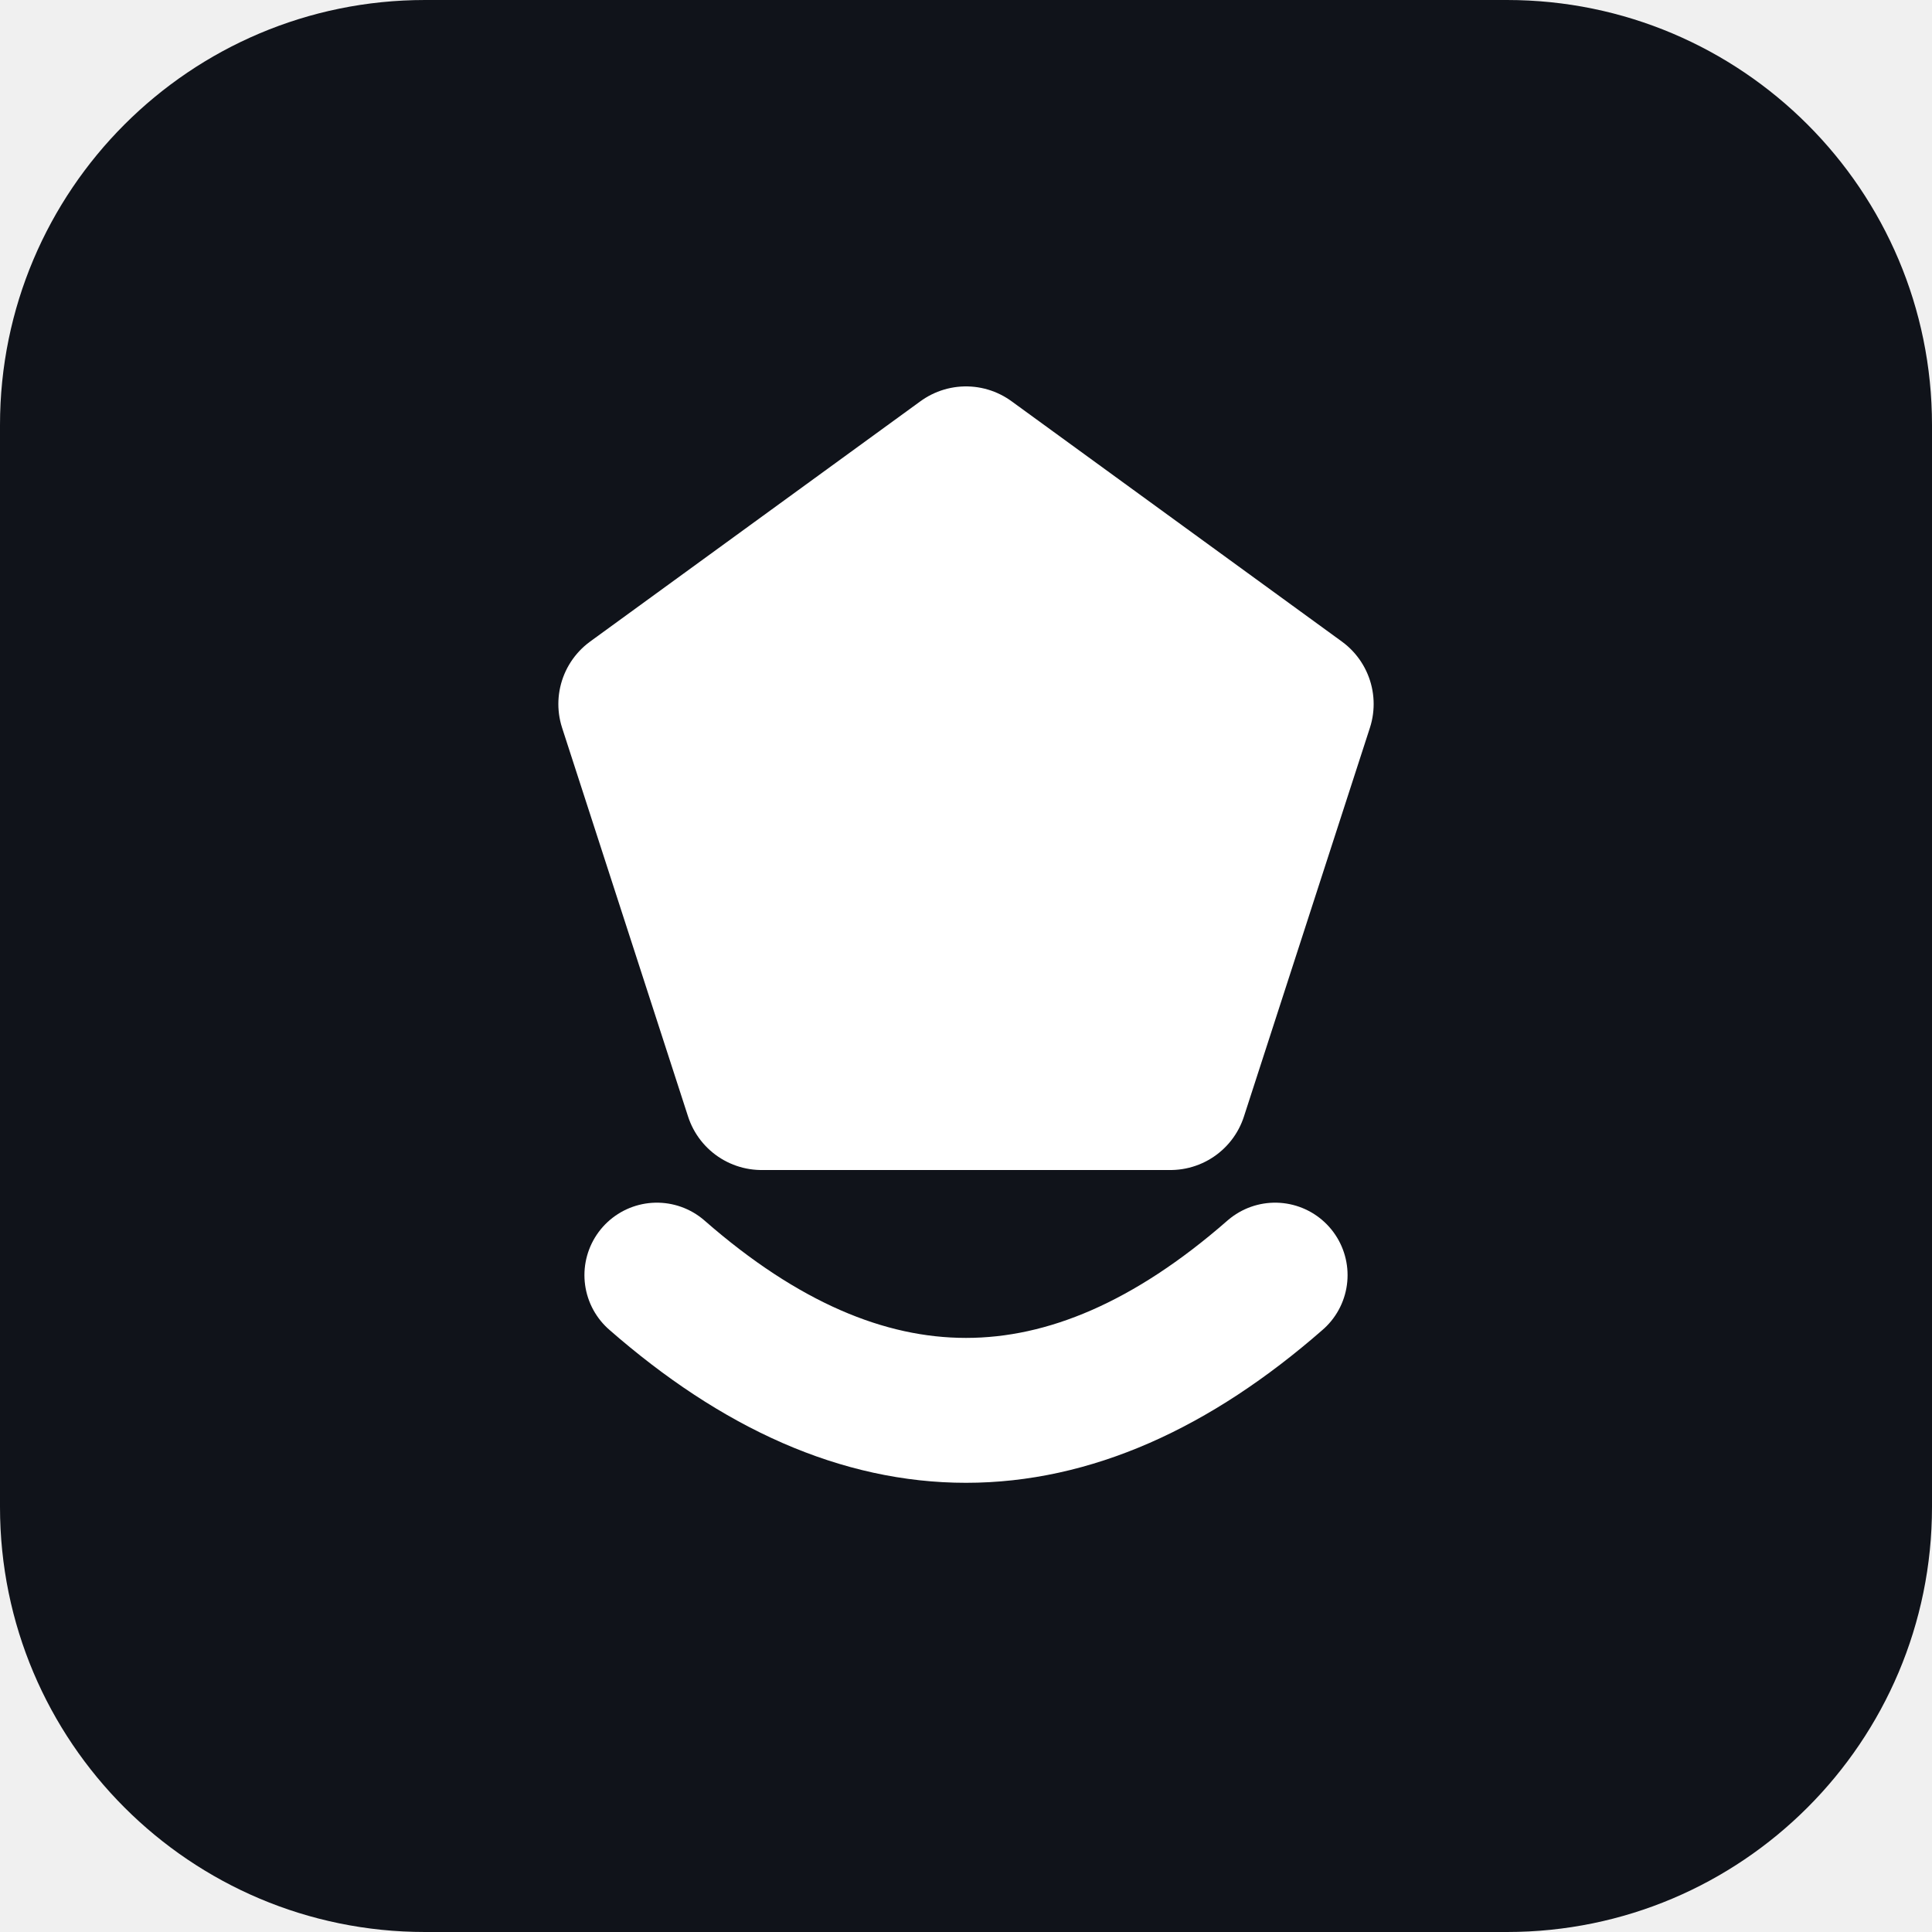
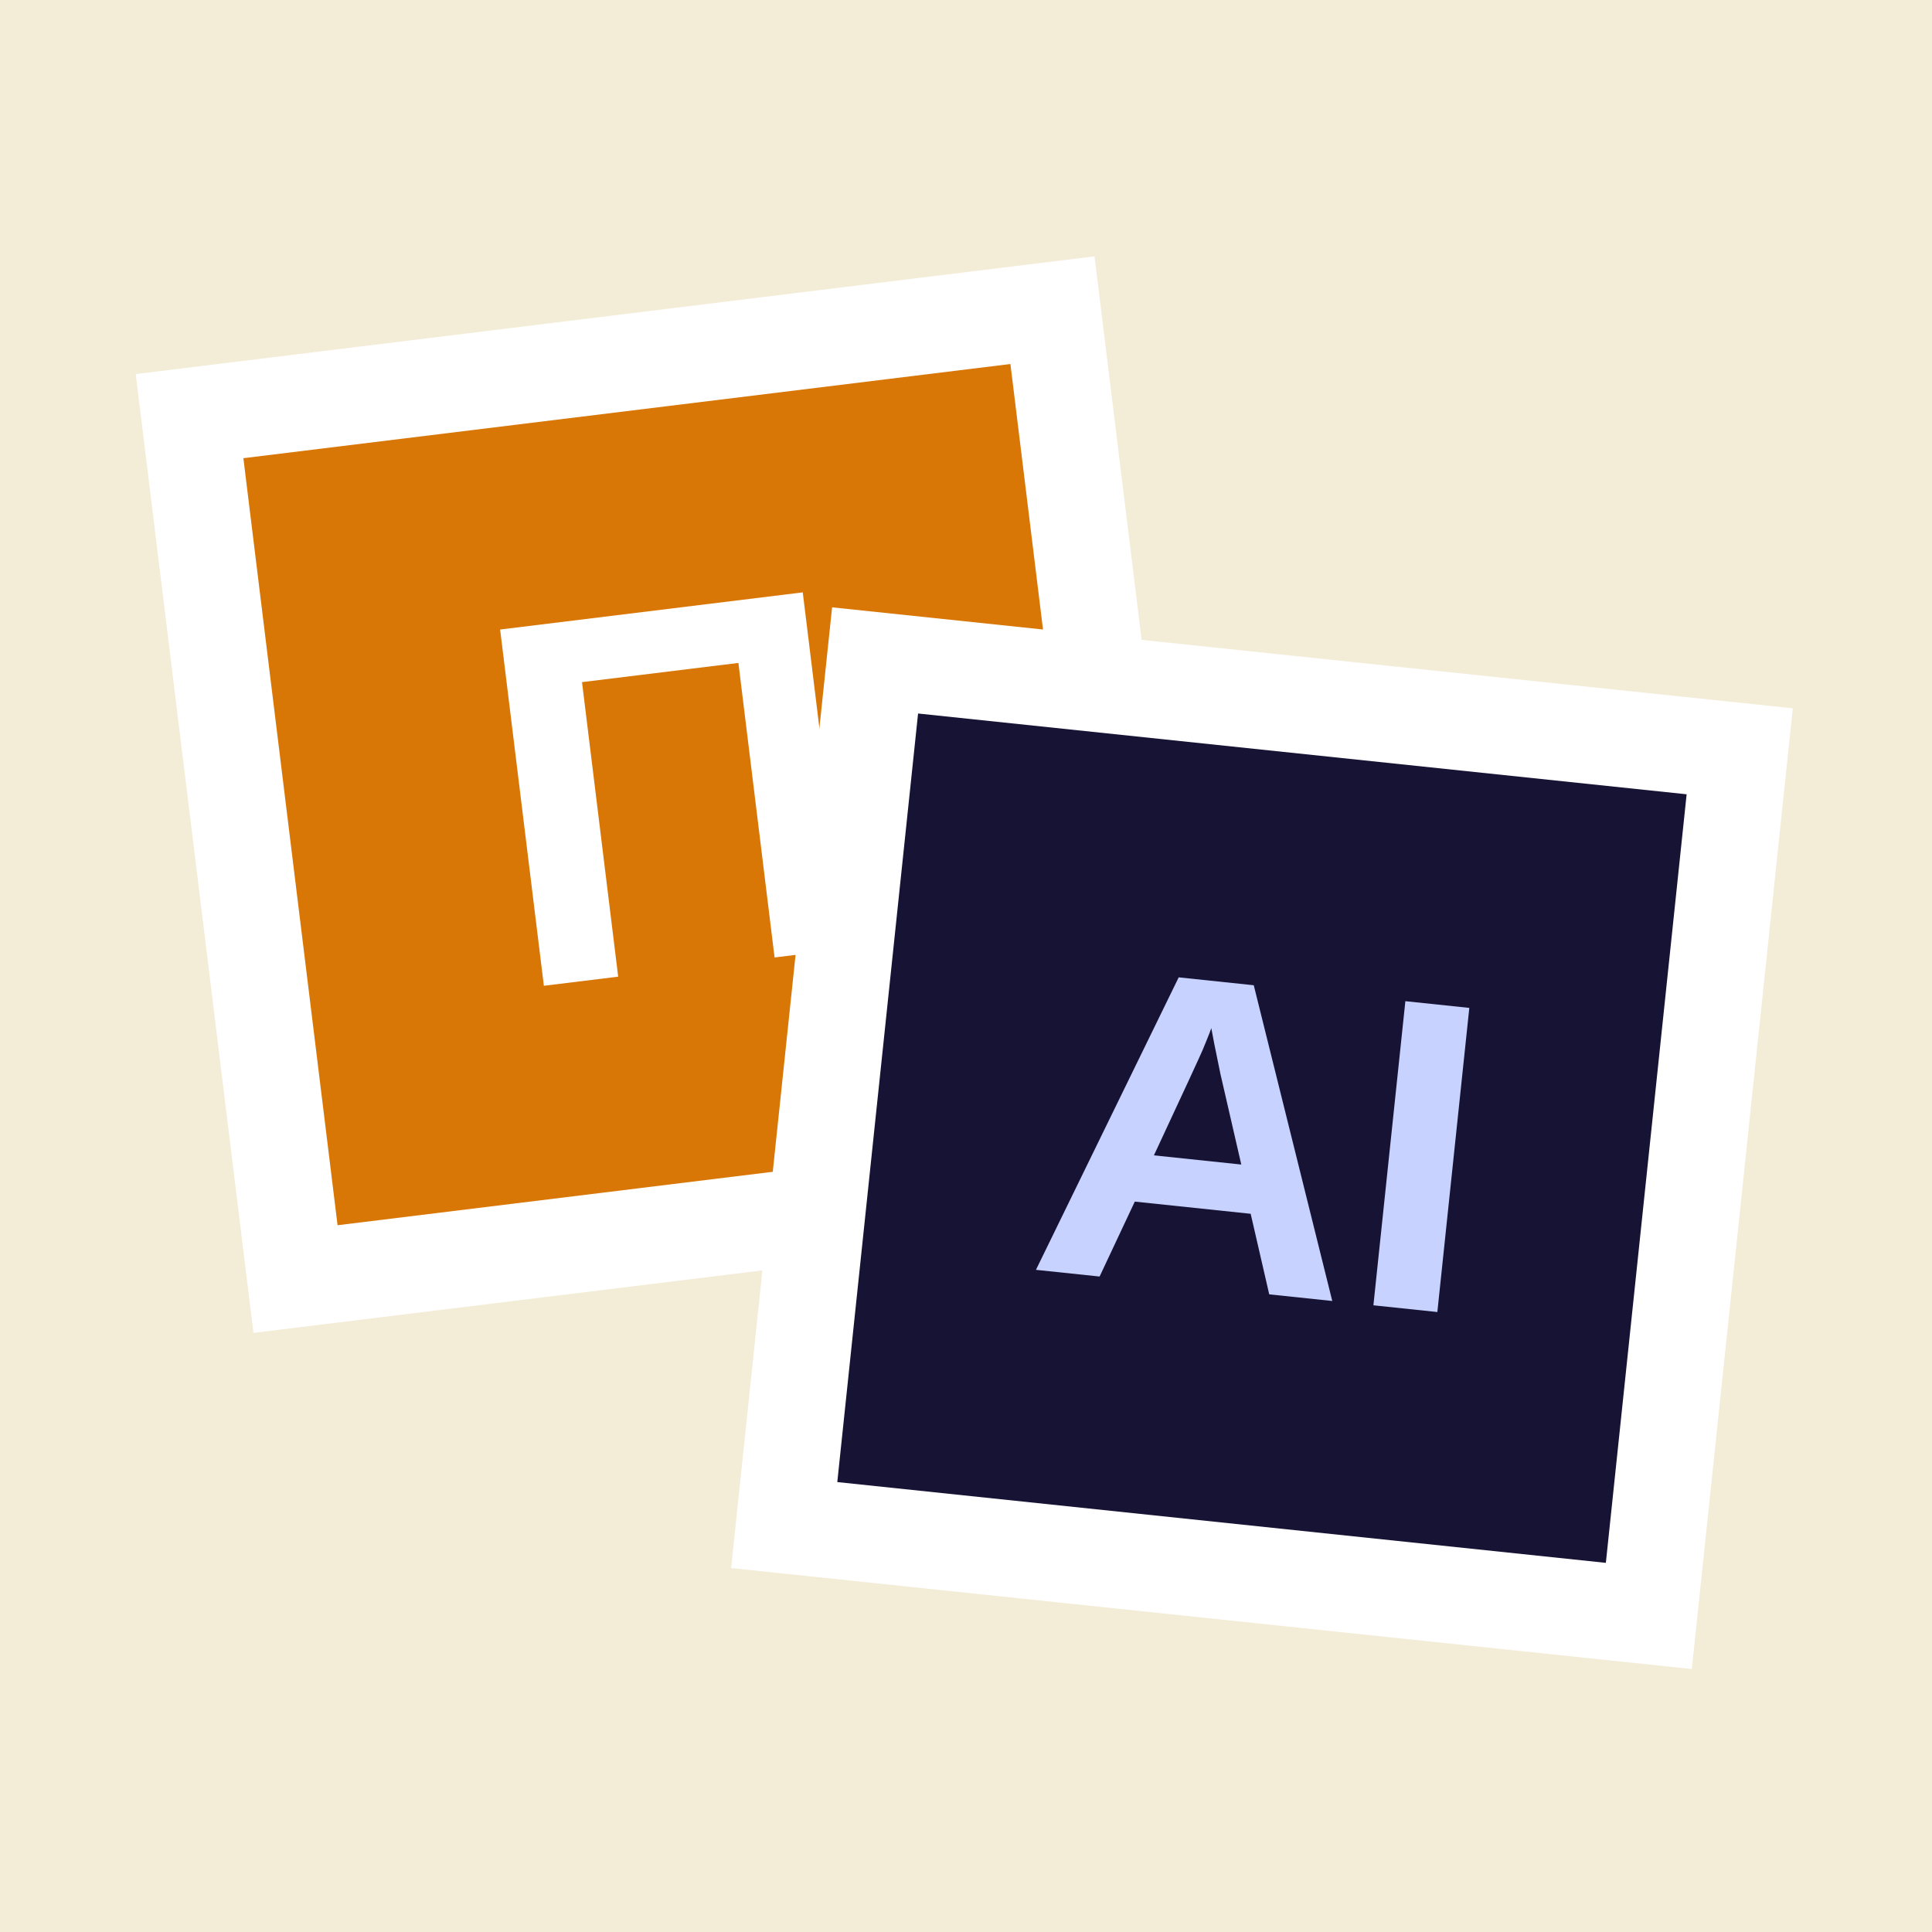
<svg xmlns="http://www.w3.org/2000/svg" viewBox="0 0 100 100">
-   <rect x="0" y="0" width="100" height="100" rx="22" fill="#10131A" />
-   <polygon points="50,24 67.1,36.44 60.58,56.56 39.42,56.56 32.9,36.44" fill="#fff" stroke="#fff" stroke-width="8" stroke-linejoin="round" />
-   <path d="M 34 66 Q 50 80 66 66" fill="none" stroke="#fff" stroke-width="7.5" stroke-linecap="round" />
+   <rect width="100" height="100" fill="#f3ecd7" />
+   <g transform="rotate(-7 36 42)">
+     <rect x="10" y="16" width="50" height="50" fill="#ffffff" />
+     <rect x="15" y="21" width="40" height="40" fill="#d97706" />
+     <text x="35" y="50" font-family="Arial, Helvetica, sans-serif" font-size="27" font-weight="900" fill="#ffffff" text-anchor="middle">П</text>
+   </g>
+   <g transform="rotate(6 66 62)">
+     <rect x="40" y="34" width="50" height="50" fill="#ffffff" />
+     <rect x="45" y="39" width="40" height="40" fill="#171335" />
+     <text x="65" y="67" font-family="Arial, Helvetica, sans-serif" font-size="23" font-weight="900" fill="#c7d2fe" text-anchor="middle">AI</text>
+   </g>
</svg>
